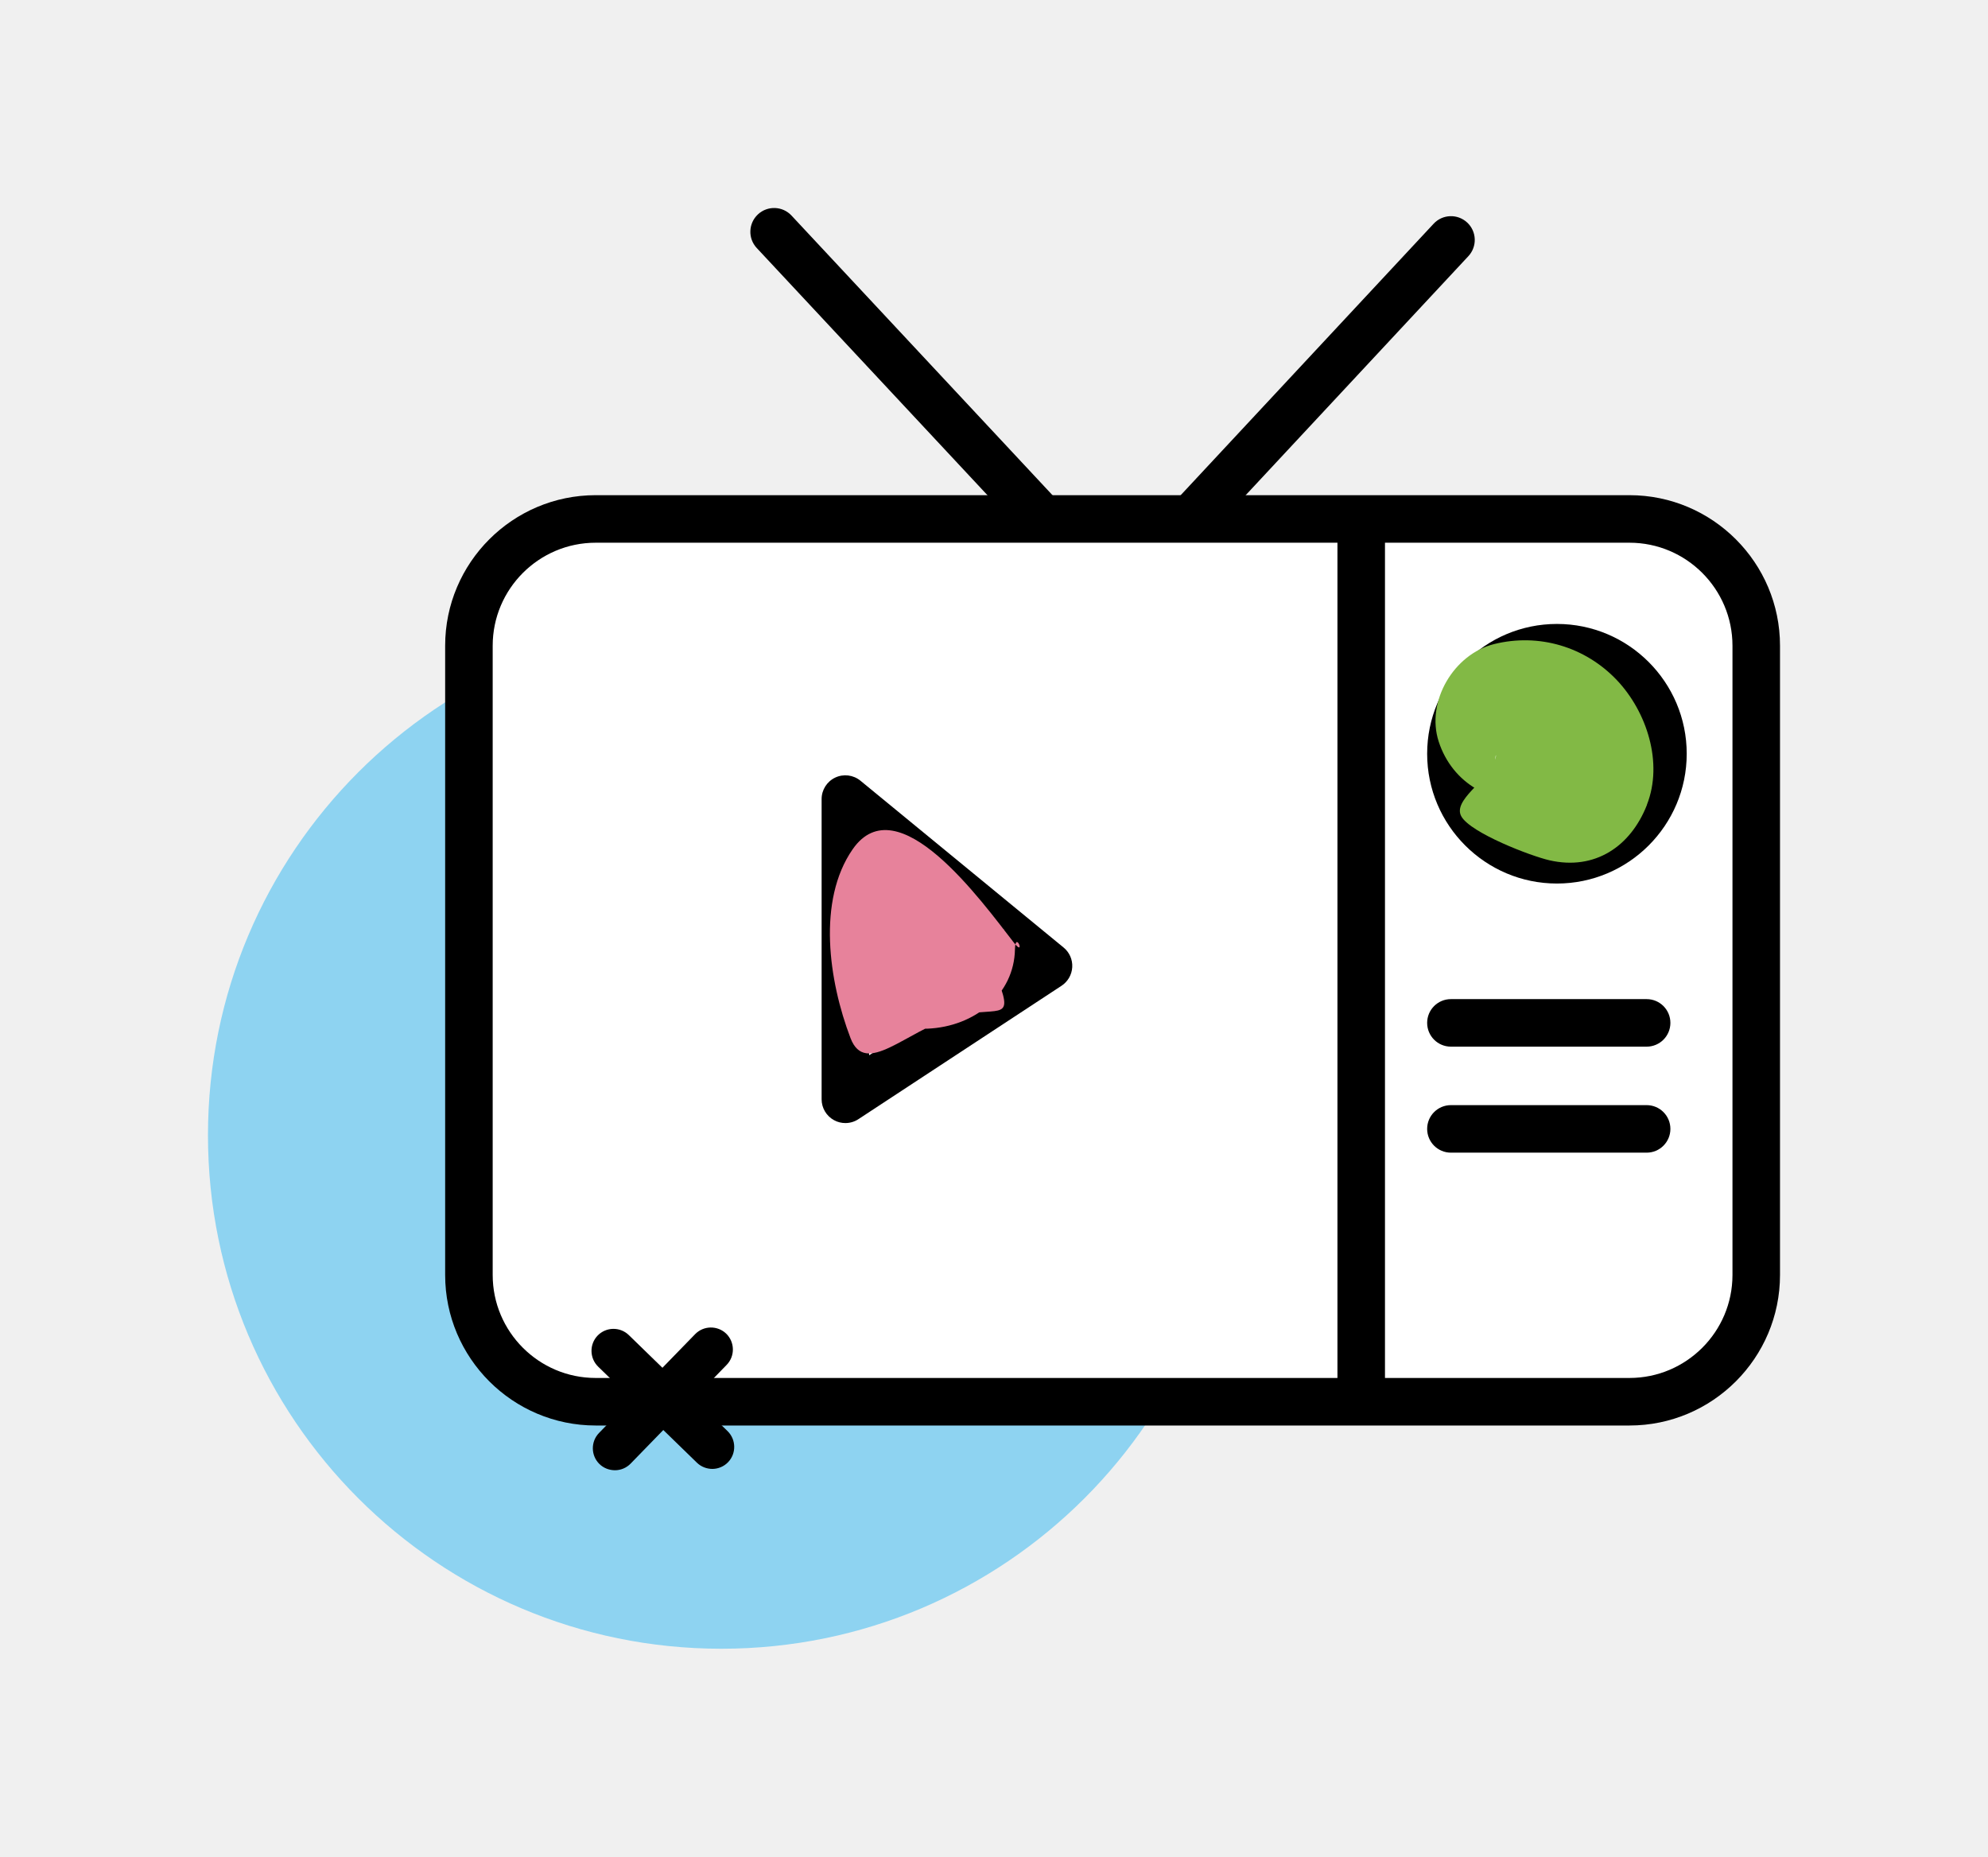
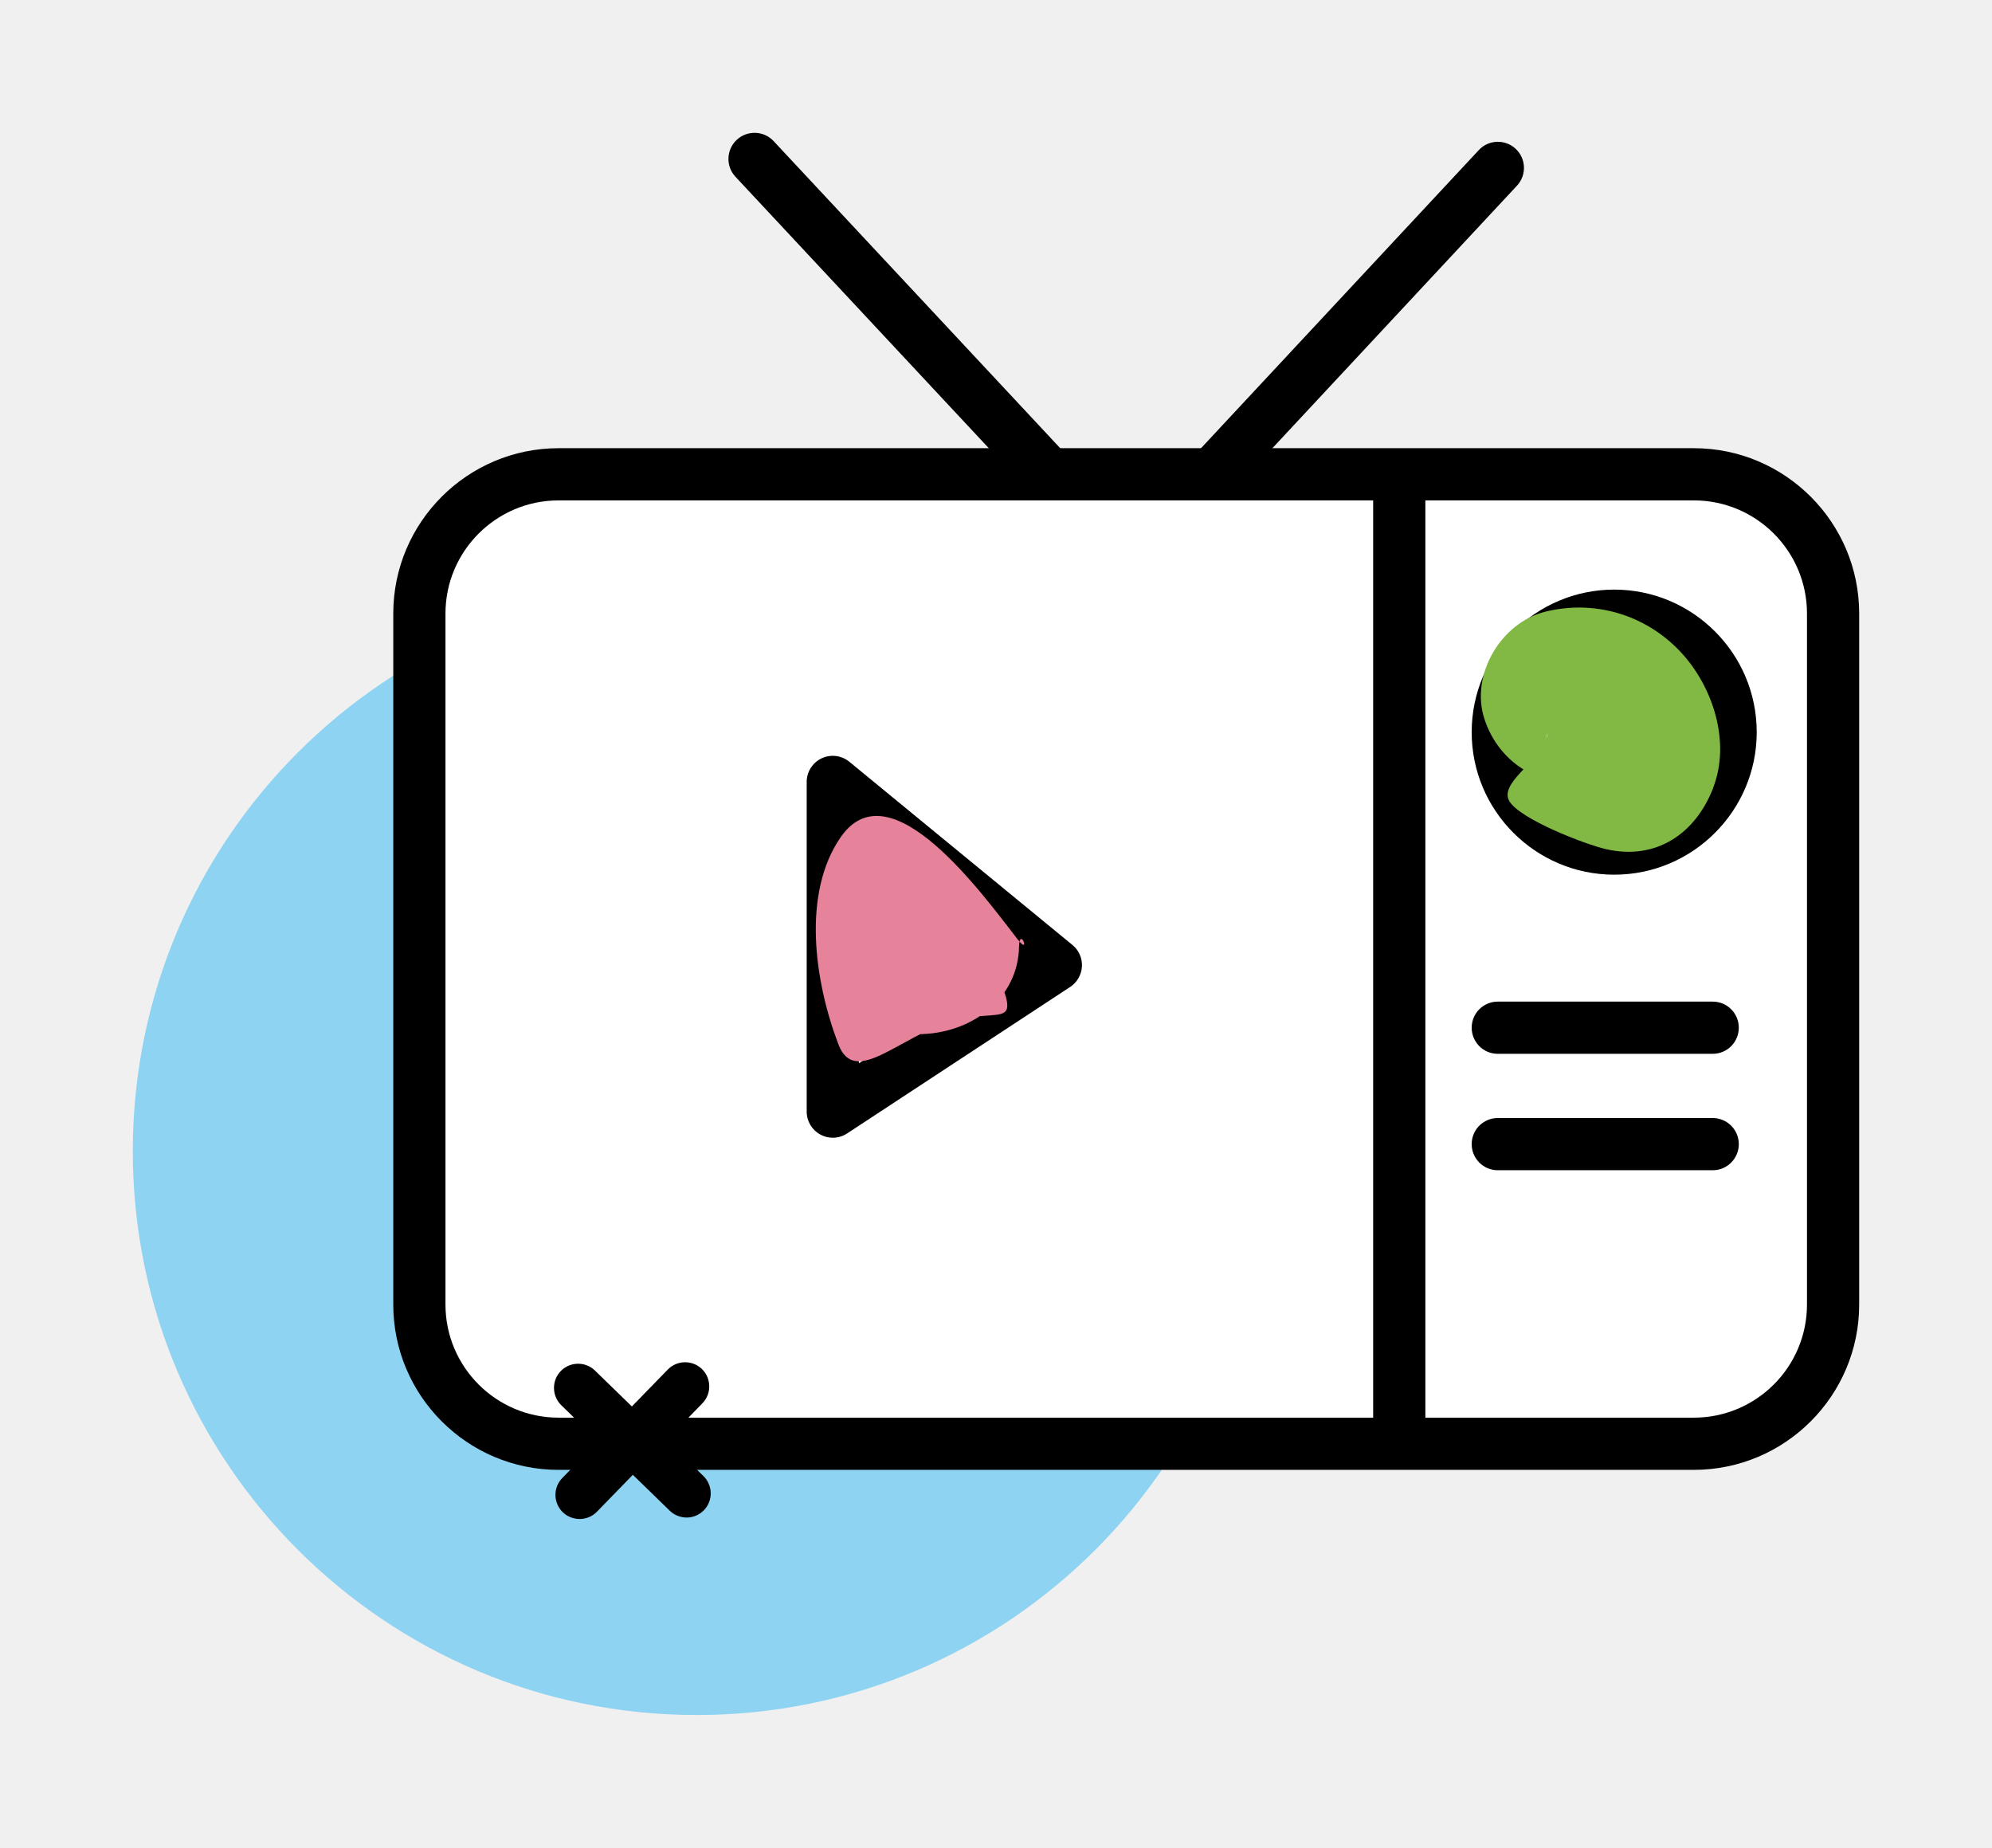
- <svg xmlns="http://www.w3.org/2000/svg" width="95.591" height="89.269" viewBox="0 0 25.292 23.619" version="1.1" id="svg8765">
+ <svg xmlns="http://www.w3.org/2000/svg" width="150" height="139.128" viewBox="0 0 39.688 36.811" version="1.1" id="svg8765">
  <defs id="defs8759" />
-   <g id="layer1" transform="translate(60.99143,-133.8741)">
-     <g transform="matrix(0.4031526,0,0,0.4031526,-228.1055,-289.5255)" id="g1154" style="stroke-width:0.656">
-       <g id="g1128" style="stroke-width:0.656">
-         <g id="g1092" style="stroke-width:0.656">
-           <circle style="fill:#8ed3f1;stroke-width:0.656" cx="437.283" cy="1086.043" r="16.202" id="circle1090" />
+   <g id="layer1" transform="translate(60.99143,-120.6821)">
+     <g transform="matrix(0.6933384,0,0,0.6933384,-350.2972,-609.3814)" id="g1154" style="stroke-width:0.382">
+       <g id="g1128" style="stroke-width:0.382">
+         <g id="g1092" style="stroke-width:0.382">
+           <circle style="fill:#8ed3f1;stroke-width:0.382" cx="437.283" cy="1086.043" r="16.202" id="circle1090" />
        </g>
-         <g id="g1126" style="stroke-width:0.656">
-           <path d="m 449.756,1069.865 c -0.208,0 -0.406,-0.086 -0.548,-0.238 l -10.809,-11.58 c -0.283,-0.303 -0.266,-0.777 0.037,-1.061 0.303,-0.282 0.778,-0.266 1.06,0.037 l 10.26,10.992 10.003,-10.734 c 0.281,-0.303 0.756,-0.32 1.06,-0.037 0.303,0.282 0.319,0.757 0.037,1.06 l -10.551,11.323 c -0.141,0.151 -0.341,0.238 -0.549,0.238 z" id="path1094" style="stroke-width:0.656" />
-           <g id="g1100" style="stroke-width:0.656">
-             <path style="fill:#ffffff;stroke-width:0.656" d="m 465.94,1094.451 h -32.624 c -2.2,0 -4,-1.8 -4,-4 v -19.855 c 0,-2.2 1.8,-4 4,-4 h 32.624 c 2.2,0 4,1.8 4,4 v 19.855 c 0,2.2 -1.8,4 -4,4 z" id="path1096" />
-             <path d="m 465.94,1095.201 h -32.624 c -2.619,0 -4.75,-2.131 -4.75,-4.75 v -19.855 c 0,-2.619 2.131,-4.75 4.75,-4.75 h 32.624 c 2.619,0 4.75,2.131 4.75,4.75 v 19.855 c 0,2.619 -2.131,4.75 -4.75,4.75 z m -32.624,-27.855 c -1.792,0 -3.25,1.458 -3.25,3.25 v 19.855 c 0,1.793 1.458,3.25 3.25,3.25 h 32.624 c 1.792,0 3.25,-1.457 3.25,-3.25 v -19.855 c 0,-1.792 -1.458,-3.25 -3.25,-3.25 z" id="path1098" style="stroke-width:0.656" />
+         <g id="g1126" style="stroke-width:0.382">
+           <path d="m 449.756,1069.865 c -0.208,0 -0.406,-0.086 -0.548,-0.238 l -10.809,-11.58 c -0.283,-0.303 -0.266,-0.777 0.037,-1.061 0.303,-0.282 0.778,-0.266 1.06,0.037 l 10.26,10.992 10.003,-10.734 c 0.281,-0.303 0.756,-0.32 1.06,-0.037 0.303,0.282 0.319,0.757 0.037,1.06 l -10.551,11.323 c -0.141,0.151 -0.341,0.238 -0.549,0.238 z" id="path1094" style="stroke-width:0.382" />
+           <g id="g1100" style="stroke-width:0.382">
+             <path style="fill:#ffffff;stroke-width:0.382" d="m 465.94,1094.451 h -32.624 c -2.2,0 -4,-1.8 -4,-4 v -19.855 c 0,-2.2 1.8,-4 4,-4 h 32.624 c 2.2,0 4,1.8 4,4 v 19.855 c 0,2.2 -1.8,4 -4,4 z" id="path1096" />
+             <path d="m 465.94,1095.201 h -32.624 c -2.619,0 -4.75,-2.131 -4.75,-4.75 v -19.855 c 0,-2.619 2.131,-4.75 4.75,-4.75 h 32.624 c 2.619,0 4.75,2.131 4.75,4.75 v 19.855 c 0,2.619 -2.131,4.75 -4.75,4.75 z m -32.624,-27.855 c -1.792,0 -3.25,1.458 -3.25,3.25 v 19.855 c 0,1.793 1.458,3.25 3.25,3.25 h 32.624 c 1.792,0 3.25,-1.457 3.25,-3.25 v -19.855 c 0,-1.792 -1.458,-3.25 -3.25,-3.25 z" id="path1098" style="stroke-width:0.382" />
          </g>
-           <g id="g1106" style="stroke-width:0.656">
-             <line style="fill:#ffffff;stroke-width:0.656" x1="457.474" y1="1067.057" x2="457.474" y2="1094.334" id="line1102" />
-             <path d="m 457.474,1095.084 c -0.414,0 -0.75,-0.336 -0.75,-0.75 v -27.277 c 0,-0.414 0.336,-0.75 0.75,-0.75 0.415,0 0.75,0.336 0.75,0.75 v 27.277 c 0,0.414 -0.335,0.75 -0.75,0.75 z" id="path1104" style="stroke-width:0.656" />
+           <g id="g1106" style="stroke-width:0.382">
+             <line style="fill:#ffffff;stroke-width:0.382" x1="457.474" y1="1067.057" x2="457.474" y2="1094.334" id="line1102" />
+             <path d="m 457.474,1095.084 c -0.414,0 -0.75,-0.336 -0.75,-0.75 v -27.277 c 0,-0.414 0.336,-0.75 0.75,-0.75 0.415,0 0.75,0.336 0.75,0.75 v 27.277 c 0,0.414 -0.335,0.75 -0.75,0.75 z" id="path1104" style="stroke-width:0.382" />
          </g>
-           <g id="g1112" style="stroke-width:0.656">
-             <circle style="fill:#ffffff;stroke-width:0.656" cx="463.65" cy="1074.005" r="3.345" id="circle1108" />
-             <path d="m 463.651,1078.1 c -2.259,0 -4.096,-1.837 -4.096,-4.095 0,-2.259 1.837,-4.096 4.096,-4.096 2.258,0 4.095,1.837 4.095,4.096 0,2.258 -1.837,4.095 -4.095,4.095 z m 0,-6.691 c -1.432,0 -2.596,1.164 -2.596,2.596 0,1.431 1.164,2.595 2.596,2.595 1.431,0 2.595,-1.164 2.595,-2.595 0,-1.432 -1.164,-2.596 -2.595,-2.596 z" id="path1110" style="stroke-width:0.656" />
+           <g id="g1112" style="stroke-width:0.382">
+             <circle style="fill:#ffffff;stroke-width:0.382" cx="463.65" cy="1074.005" r="3.345" id="circle1108" />
+             <path d="m 463.651,1078.1 c -2.259,0 -4.096,-1.837 -4.096,-4.095 0,-2.259 1.837,-4.096 4.096,-4.096 2.258,0 4.095,1.837 4.095,4.096 0,2.258 -1.837,4.095 -4.095,4.095 z m 0,-6.691 c -1.432,0 -2.596,1.164 -2.596,2.596 0,1.431 1.164,2.595 2.596,2.595 1.431,0 2.595,-1.164 2.595,-2.595 0,-1.432 -1.164,-2.596 -2.595,-2.596 z" id="path1110" style="stroke-width:0.382" />
          </g>
-           <g id="g1118" style="stroke-width:0.656">
-             <line style="fill:#ffffff;stroke-width:0.656" x1="460.305" y1="1082.497" x2="466.481" y2="1082.497" id="line1114" />
-             <path d="m 466.481,1083.247 h -6.176 c -0.415,0 -0.75,-0.336 -0.75,-0.75 0,-0.415 0.335,-0.75 0.75,-0.75 h 6.176 c 0.415,0 0.75,0.335 0.75,0.75 0,0.414 -0.335,0.75 -0.75,0.75 z" id="path1116" style="stroke-width:0.656" />
+           <g id="g1118" style="stroke-width:0.382">
+             <line style="fill:#ffffff;stroke-width:0.382" x1="460.305" y1="1082.497" x2="466.481" y2="1082.497" id="line1114" />
+             <path d="m 466.481,1083.247 h -6.176 c -0.415,0 -0.75,-0.336 -0.75,-0.75 0,-0.415 0.335,-0.75 0.75,-0.75 h 6.176 c 0.415,0 0.75,0.335 0.75,0.75 0,0.414 -0.335,0.75 -0.75,0.75 z" id="path1116" style="stroke-width:0.382" />
          </g>
-           <g id="g1124" style="stroke-width:0.656">
-             <line style="fill:#ffffff;stroke-width:0.656" x1="460.305" y1="1085.842" x2="466.481" y2="1085.842" id="line1120" />
-             <path d="m 466.481,1086.592 h -6.176 c -0.415,0 -0.75,-0.336 -0.75,-0.75 0,-0.414 0.335,-0.75 0.75,-0.75 h 6.176 c 0.415,0 0.75,0.336 0.75,0.75 0,0.414 -0.335,0.75 -0.75,0.75 z" id="path1122" style="stroke-width:0.656" />
+           <g id="g1124" style="stroke-width:0.382">
+             <line style="fill:#ffffff;stroke-width:0.382" x1="460.305" y1="1085.842" x2="466.481" y2="1085.842" id="line1120" />
+             <path d="m 466.481,1086.592 h -6.176 c -0.415,0 -0.75,-0.336 -0.75,-0.75 0,-0.414 0.335,-0.75 0.75,-0.75 h 6.176 c 0.415,0 0.75,0.336 0.75,0.75 0,0.414 -0.335,0.75 -0.75,0.75 z" id="path1122" style="stroke-width:0.382" />
          </g>
        </g>
      </g>
-       <g id="g1142" style="stroke-width:0.656">
-         <g id="g1134" style="stroke-width:0.656">
-           <line style="fill:#ffffff;stroke-width:0.656" x1="433.877" y1="1092.845" x2="436.995" y2="1095.877" id="line1130" />
-           <path d="m 437.004,1096.571 c -0.177,0 -0.357,-0.063 -0.494,-0.197 l -3.117,-3.031 c -0.273,-0.268 -0.279,-0.707 -0.014,-0.981 0.268,-0.275 0.708,-0.281 0.983,-0.014 l 3.117,3.031 c 0.273,0.268 0.279,0.707 0.014,0.981 -0.134,0.138 -0.312,0.208 -0.489,0.211 z" id="path1132" style="stroke-width:0.656" />
+       <g id="g1142" style="stroke-width:0.382">
+         <g id="g1134" style="stroke-width:0.382">
+           <line style="fill:#ffffff;stroke-width:0.382" x1="433.877" y1="1092.845" x2="436.995" y2="1095.877" id="line1130" />
+           <path d="m 437.004,1096.571 c -0.177,0 -0.357,-0.063 -0.494,-0.197 l -3.117,-3.031 c -0.273,-0.268 -0.279,-0.707 -0.014,-0.981 0.268,-0.275 0.708,-0.281 0.983,-0.014 l 3.117,3.031 c 0.273,0.268 0.279,0.707 0.014,0.981 -0.134,0.138 -0.312,0.208 -0.489,0.211 z" id="path1132" style="stroke-width:0.382" />
        </g>
-         <g id="g1140" style="stroke-width:0.656">
-           <line style="fill:#ffffff;stroke-width:0.656" x1="436.953" y1="1092.802" x2="433.92" y2="1095.92" id="line1136" />
-           <path d="m 433.93,1096.613 c -0.177,0 -0.357,-0.062 -0.495,-0.196 -0.273,-0.268 -0.279,-0.707 -0.013,-0.981 l 3.032,-3.117 c 0.267,-0.274 0.708,-0.281 0.983,-0.014 0.273,0.268 0.279,0.707 0.014,0.981 l -3.032,3.117 c -0.134,0.138 -0.312,0.208 -0.489,0.21 z" id="path1138" style="stroke-width:0.656" />
+         <g id="g1140" style="stroke-width:0.382">
+           <line style="fill:#ffffff;stroke-width:0.382" x1="436.953" y1="1092.802" x2="433.92" y2="1095.92" id="line1136" />
+           <path d="m 433.93,1096.613 c -0.177,0 -0.357,-0.062 -0.495,-0.196 -0.273,-0.268 -0.279,-0.707 -0.013,-0.981 l 3.032,-3.117 c 0.267,-0.274 0.708,-0.281 0.983,-0.014 0.273,0.268 0.279,0.707 0.014,0.981 l -3.032,3.117 c -0.134,0.138 -0.312,0.208 -0.489,0.21 z" id="path1138" style="stroke-width:0.382" />
        </g>
      </g>
-       <g id="g1148" style="stroke-width:0.656">
-         <polygon style="fill:#ffffff;stroke-width:0.656" points="447.607,1080.698 441.196,1084.908 441.196,1075.436 " id="polygon1144" />
-         <path d="m 441.196,1085.658 c -0.122,0 -0.245,-0.029 -0.356,-0.09 -0.243,-0.131 -0.394,-0.385 -0.394,-0.66 v -9.473 c 0,-0.29 0.167,-0.554 0.429,-0.678 0.263,-0.124 0.573,-0.085 0.797,0.099 l 6.41,5.263 c 0.185,0.151 0.286,0.381 0.273,0.619 -0.013,0.238 -0.138,0.456 -0.337,0.587 l -6.411,4.21 c -0.124,0.082 -0.267,0.123 -0.411,0.123 z m 0.75,-8.636 v 6.496 l 4.397,-2.888 z" id="path1146" style="stroke-width:0.656" />
+       <g id="g1148" style="stroke-width:0.382">
+         <polygon style="fill:#ffffff;stroke-width:0.382" points="447.607,1080.698 441.196,1084.908 441.196,1075.436 " id="polygon1144" />
+         <path d="m 441.196,1085.658 c -0.122,0 -0.245,-0.029 -0.356,-0.09 -0.243,-0.131 -0.394,-0.385 -0.394,-0.66 v -9.473 c 0,-0.29 0.167,-0.554 0.429,-0.678 0.263,-0.124 0.573,-0.085 0.797,0.099 l 6.41,5.263 c 0.185,0.151 0.286,0.381 0.273,0.619 -0.013,0.238 -0.138,0.456 -0.337,0.587 l -6.411,4.21 c -0.124,0.082 -0.267,0.123 -0.411,0.123 z m 0.75,-8.636 v 6.496 l 4.397,-2.888 z" id="path1146" style="stroke-width:0.382" />
      </g>
-       <path style="fill:#82b945;stroke-width:0.656" d="m 466.49,1075.613 c 0.52,-1.324 -0.004,-2.934 -0.947,-3.93 -1.003,-1.057 -2.463,-1.49 -3.878,-1.138 -1.27,0.317 -2.155,1.812 -1.746,3.075 0.425,1.314 1.715,2.086 3.075,1.746 0.383,-0.096 -0.396,0.026 -0.525,0.01 -0.554,-0.082 0.199,0.129 -0.289,-0.086 -0.448,-0.196 -0.058,0.022 0.018,0.039 -0.105,-0.08 -0.211,-0.159 -0.316,-0.239 0.128,0.137 0.117,0.112 -0.032,-0.073 -0.243,-0.352 -0.062,-0.084 -0.021,0 0.126,0.253 -0.151,-0.599 -0.096,-0.209 -0.005,-0.04 -0.036,-0.653 -0.048,-0.314 0.021,-0.646 0.09,-0.468 -0.015,-0.202 -0.223,0.567 -1.328,1.191 -1.033,1.695 0.303,0.519 2.183,1.244 2.779,1.38 1.435,0.328 2.561,-0.439 3.074,-1.746 z" id="path1150" />
-       <path style="fill:#e7829b;stroke-width:0.656" d="m 446.547,1080.18 c 0.012,-0.633 0.351,0.278 -0.038,-0.221 -1.018,-1.309 -3.666,-4.987 -5.085,-2.938 -1.12,1.616 -0.757,4.146 -0.066,5.956 0.471,1.233 1.75,-0.226 3.235,-0.66 1.353,-0.396 1.943,0.206 1.438,-1.118 -0.055,-0.144 -0.198,-0.974 -0.162,-0.405 -0.014,-0.221 -0.009,-0.438 0.004,-0.659 -0.032,0.54 0.057,-0.084 0.089,-0.197 0.107,-0.273 0.105,-0.277 -0.004,-0.013 0.074,-0.131 0.156,-0.258 0.246,-0.38 -1.719,-0.421 -3.438,-0.841 -5.158,-1.262 -0.012,0.632 -0.023,1.265 -0.035,1.897 -0.024,1.308 1.29,2.56 2.768,2.5 1.521,-0.062 2.743,-1.099 2.768,-2.5 z" id="path1152" />
+       <path style="fill:#82b945;stroke-width:0.382" d="m 466.49,1075.613 c 0.52,-1.324 -0.004,-2.934 -0.947,-3.93 -1.003,-1.057 -2.463,-1.49 -3.878,-1.138 -1.27,0.317 -2.155,1.812 -1.746,3.075 0.425,1.314 1.715,2.086 3.075,1.746 0.383,-0.096 -0.396,0.026 -0.525,0.01 -0.554,-0.082 0.199,0.129 -0.289,-0.086 -0.448,-0.196 -0.058,0.022 0.018,0.039 -0.105,-0.08 -0.211,-0.159 -0.316,-0.239 0.128,0.137 0.117,0.112 -0.032,-0.073 -0.243,-0.352 -0.062,-0.084 -0.021,0 0.126,0.253 -0.151,-0.599 -0.096,-0.209 -0.005,-0.04 -0.036,-0.653 -0.048,-0.314 0.021,-0.646 0.09,-0.468 -0.015,-0.202 -0.223,0.567 -1.328,1.191 -1.033,1.695 0.303,0.519 2.183,1.244 2.779,1.38 1.435,0.328 2.561,-0.439 3.074,-1.746 z" id="path1150" />
+       <path style="fill:#e7829b;stroke-width:0.382" d="m 446.547,1080.18 c 0.012,-0.633 0.351,0.278 -0.038,-0.221 -1.018,-1.309 -3.666,-4.987 -5.085,-2.938 -1.12,1.616 -0.757,4.146 -0.066,5.956 0.471,1.233 1.75,-0.226 3.235,-0.66 1.353,-0.396 1.943,0.206 1.438,-1.118 -0.055,-0.144 -0.198,-0.974 -0.162,-0.405 -0.014,-0.221 -0.009,-0.438 0.004,-0.659 -0.032,0.54 0.057,-0.084 0.089,-0.197 0.107,-0.273 0.105,-0.277 -0.004,-0.013 0.074,-0.131 0.156,-0.258 0.246,-0.38 -1.719,-0.421 -3.438,-0.841 -5.158,-1.262 -0.012,0.632 -0.023,1.265 -0.035,1.897 -0.024,1.308 1.29,2.56 2.768,2.5 1.521,-0.062 2.743,-1.099 2.768,-2.5 z" id="path1152" />
    </g>
  </g>
</svg>
